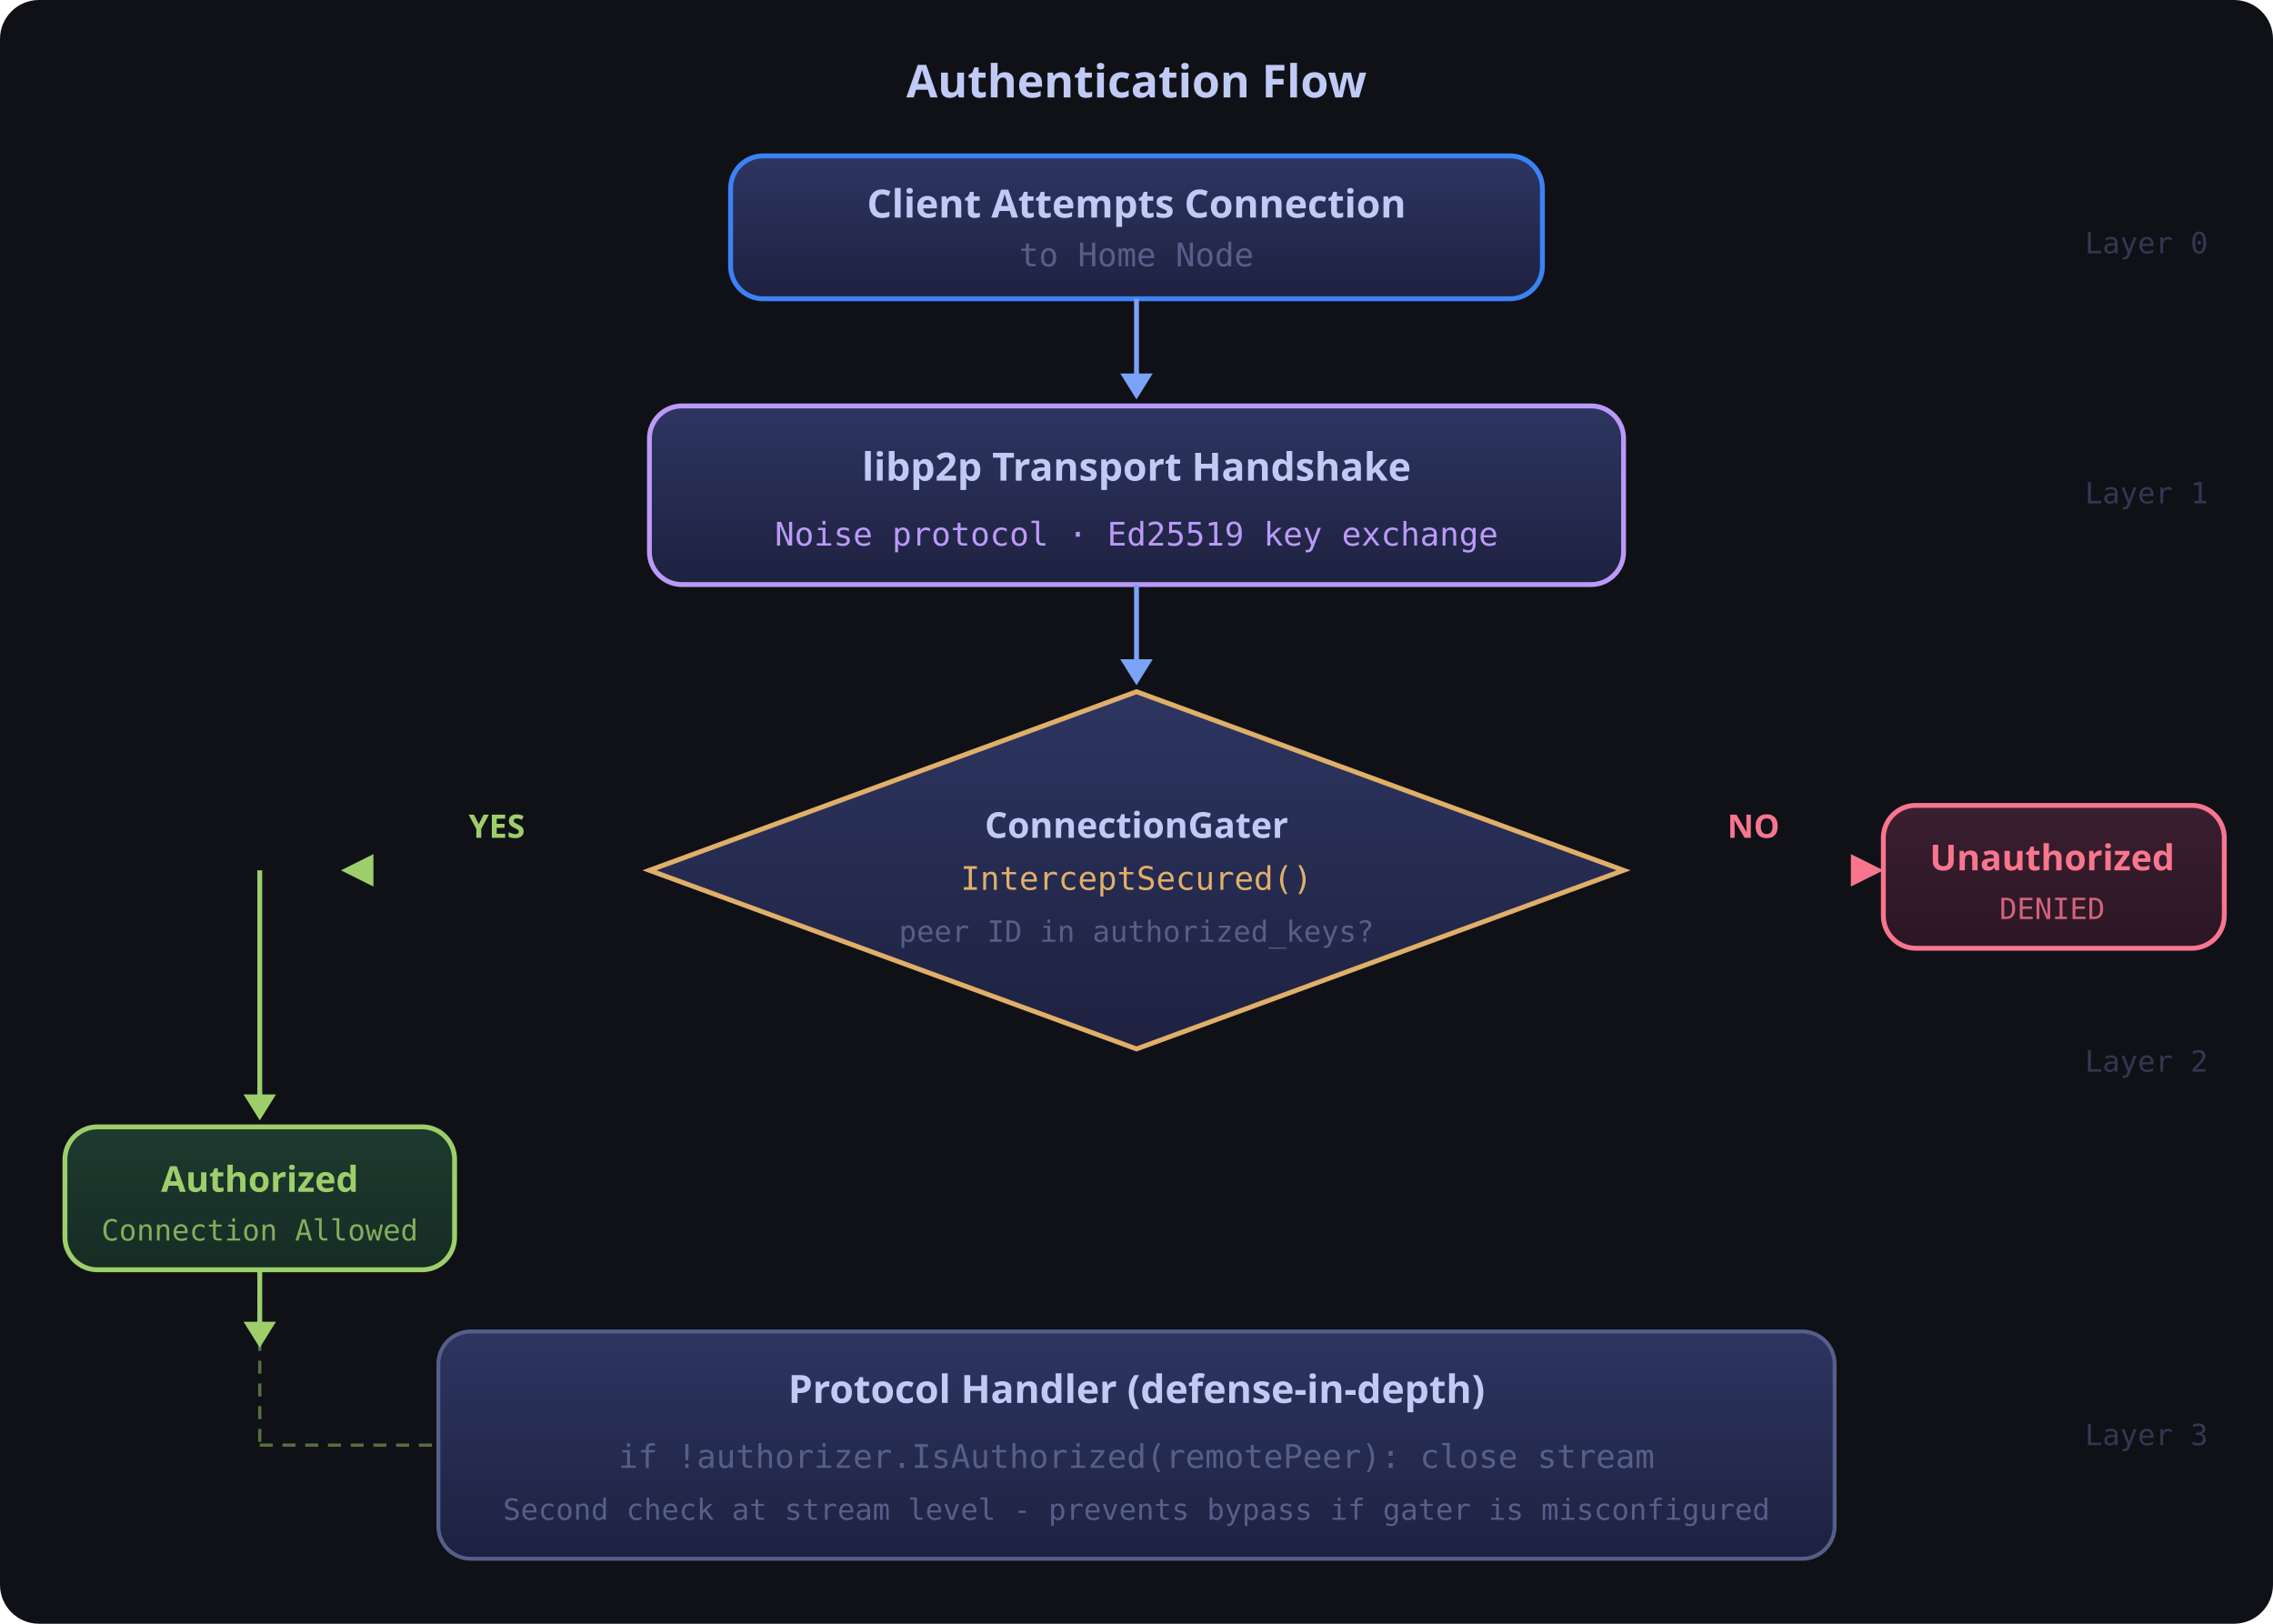
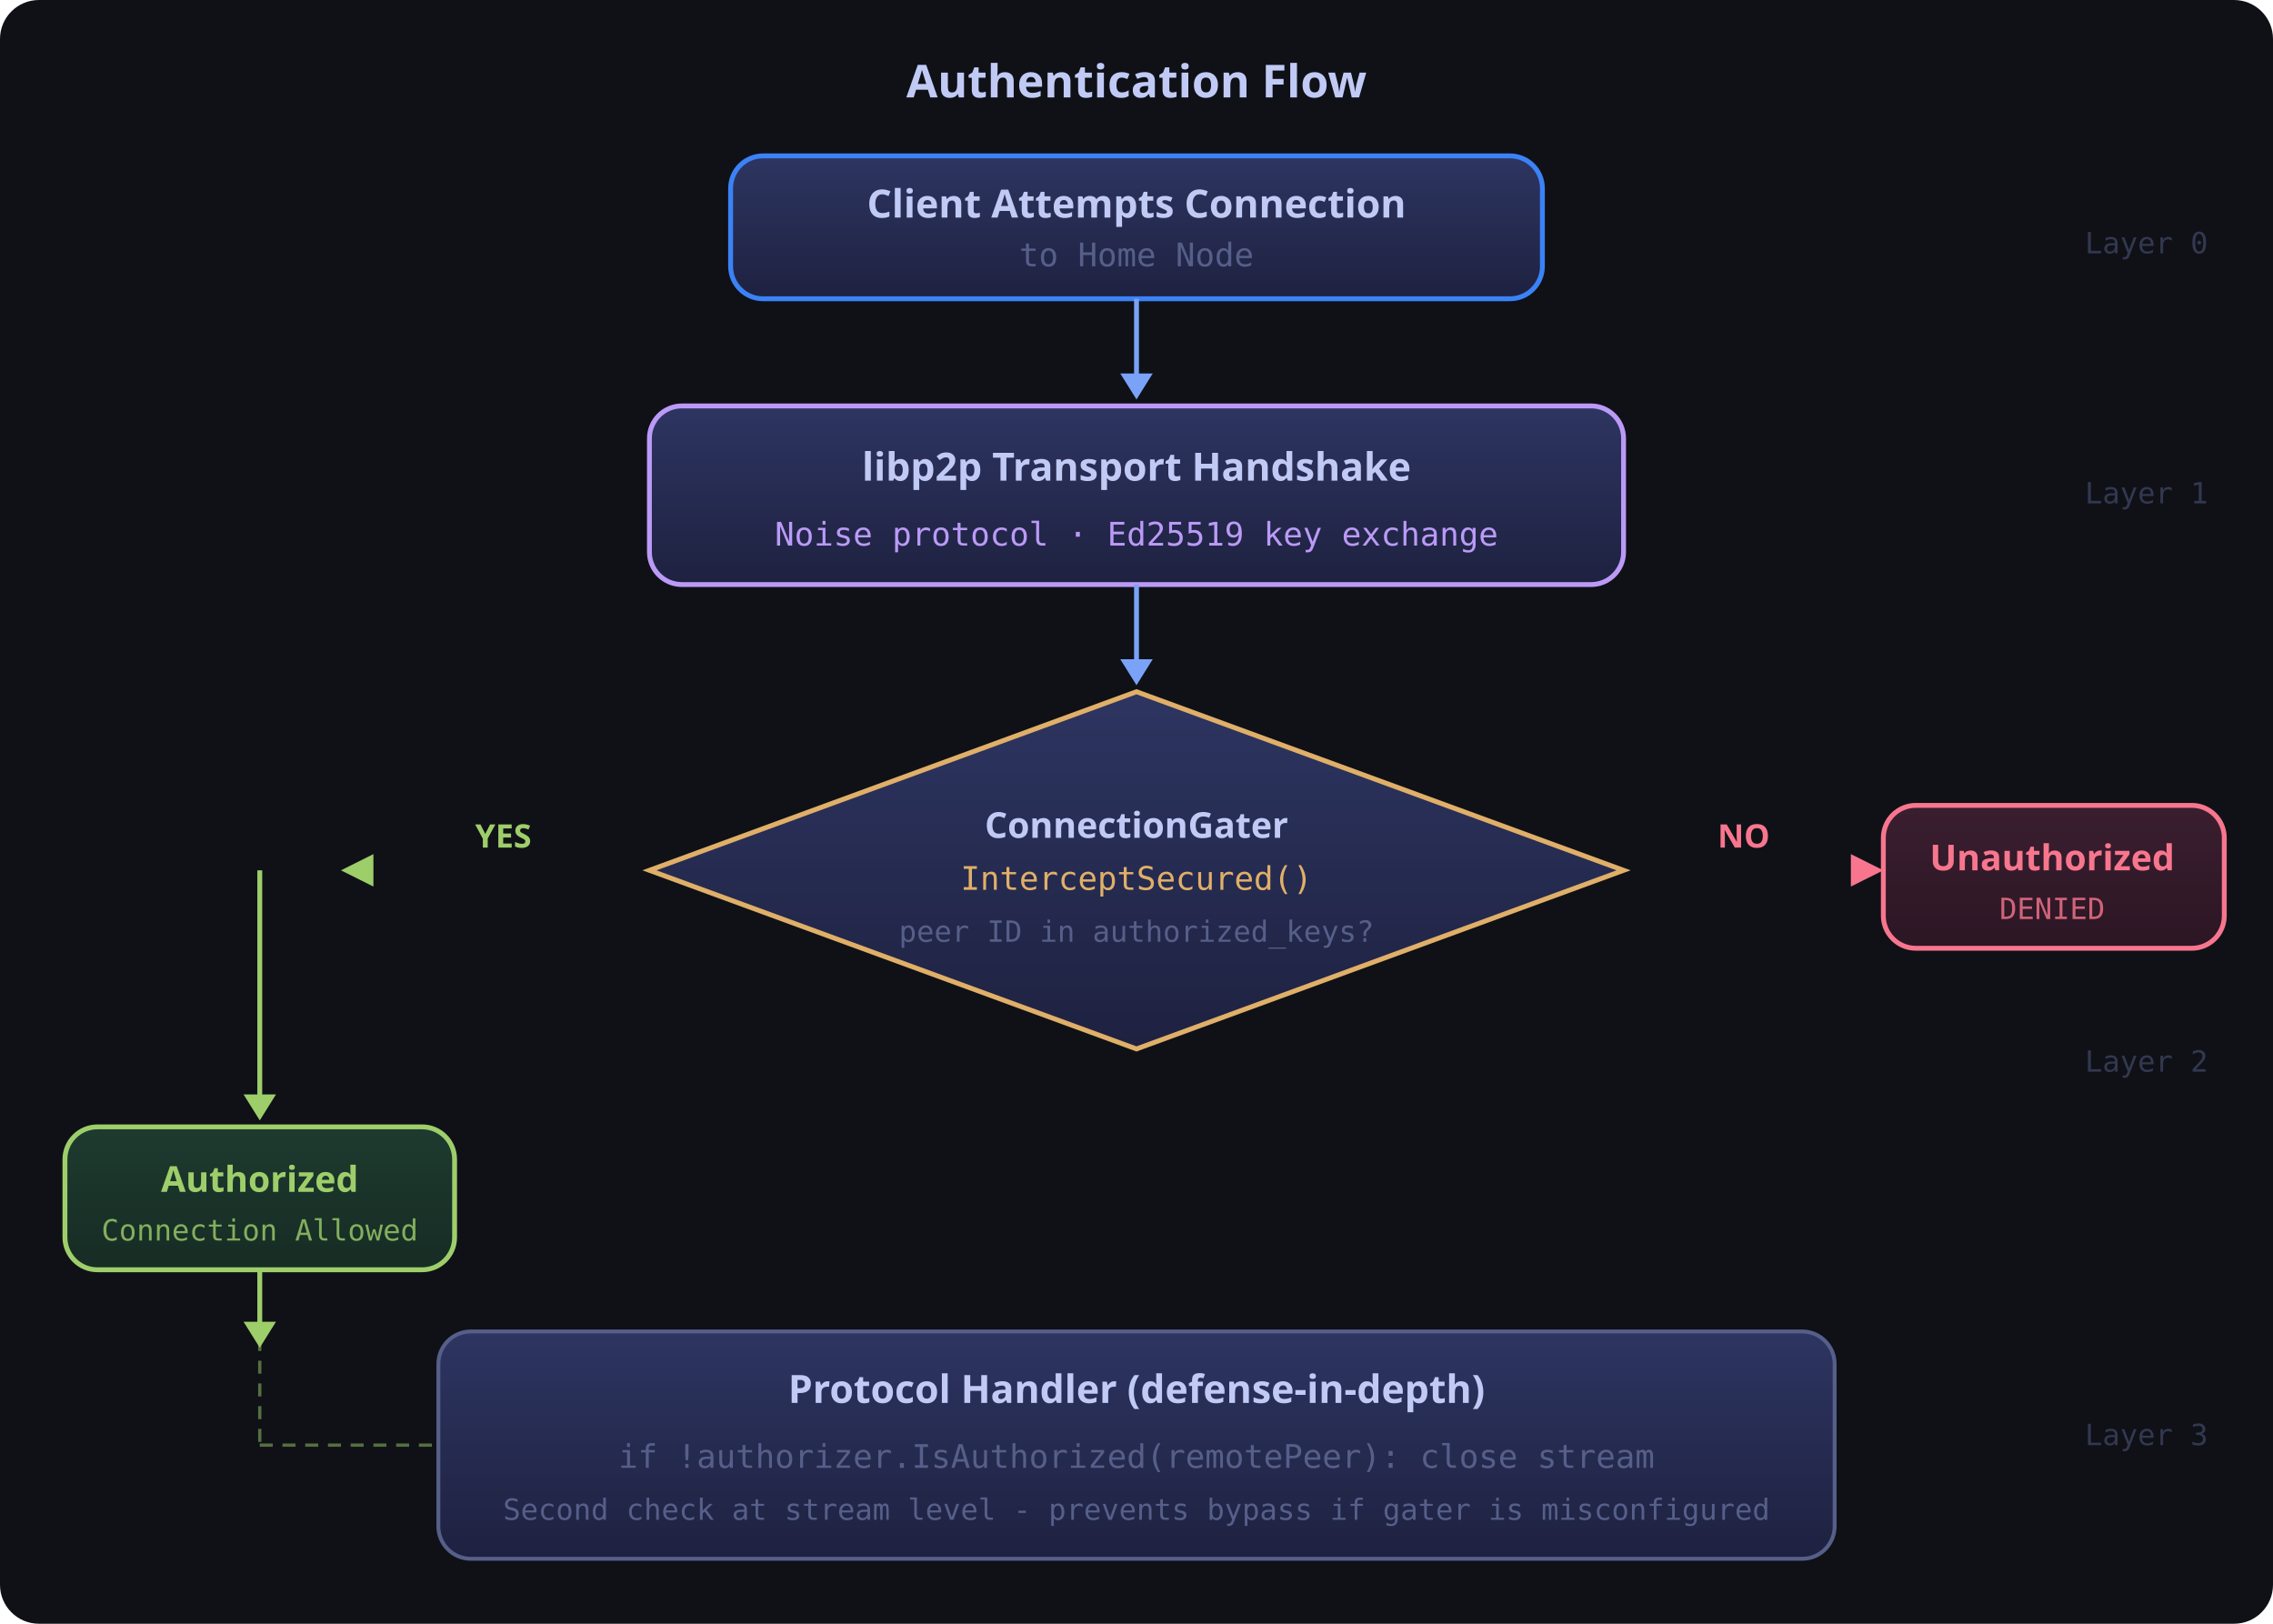
<svg xmlns="http://www.w3.org/2000/svg" viewBox="0 0 700 500" width="700" height="500">
  <defs>
    <linearGradient id="nodeFill" x1="0%" y1="0%" x2="0%" y2="100%">
      <stop offset="0%" style="stop-color:#2d3561;stop-opacity:1" />
      <stop offset="100%" style="stop-color:#1e2140;stop-opacity:1" />
    </linearGradient>
    <linearGradient id="successFill" x1="0%" y1="0%" x2="0%" y2="100%">
      <stop offset="0%" style="stop-color:#1e3a2f;stop-opacity:1" />
      <stop offset="100%" style="stop-color:#162c24;stop-opacity:1" />
    </linearGradient>
    <linearGradient id="denyFill" x1="0%" y1="0%" x2="0%" y2="100%">
      <stop offset="0%" style="stop-color:#3a1e2f;stop-opacity:1" />
      <stop offset="100%" style="stop-color:#2c1624;stop-opacity:1" />
    </linearGradient>
    <filter id="glow">
      <feGaussianBlur stdDeviation="3" result="coloredBlur" />
      <feMerge>
        <feMergeNode in="coloredBlur" />
        <feMergeNode in="SourceGraphic" />
      </feMerge>
    </filter>
  </defs>
  <rect width="700" height="500" rx="12" fill="#0f1117" />
  <text x="350" y="30" font-family="system-ui, sans-serif" font-size="14" fill="#c0caf5" text-anchor="middle" font-weight="600">Authentication Flow</text>
  <rect x="225" y="48" width="250" height="44" rx="10" fill="url(#nodeFill)" stroke="#3b82f6" stroke-width="1.5" />
  <text x="350" y="67" font-family="system-ui, sans-serif" font-size="12" fill="#c0caf5" text-anchor="middle" font-weight="600">Client Attempts Connection</text>
  <text x="350" y="82" font-family="SF Mono, monospace" font-size="10" fill="#565f89" text-anchor="middle">to Home Node</text>
  <line x1="350" y1="92" x2="350" y2="118" stroke="#7aa2f7" stroke-width="1.5" />
  <polygon points="345,115 355,115 350,123" fill="#7aa2f7" />
  <rect x="200" y="125" width="300" height="55" rx="10" fill="url(#nodeFill)" stroke="#bb9af7" stroke-width="1.5" />
  <text x="350" y="148" font-family="system-ui, sans-serif" font-size="12" fill="#c0caf5" text-anchor="middle" font-weight="600">libp2p Transport Handshake</text>
  <text x="350" y="168" font-family="SF Mono, monospace" font-size="10" fill="#bb9af7" text-anchor="middle">Noise protocol · Ed25519 key exchange</text>
  <line x1="350" y1="180" x2="350" y2="206" stroke="#7aa2f7" stroke-width="1.5" />
  <polygon points="345,203 355,203 350,211" fill="#7aa2f7" />
  <polygon points="350,213 500,268 350,323 200,268" fill="url(#nodeFill)" stroke="#e0af68" stroke-width="1.5" />
  <text x="350" y="258" font-family="system-ui, sans-serif" font-size="11" fill="#c0caf5" text-anchor="middle" font-weight="600">ConnectionGater</text>
  <text x="350" y="274" font-family="SF Mono, monospace" font-size="10" fill="#e0af68" text-anchor="middle">InterceptSecured()</text>
  <text x="350" y="290" font-family="SF Mono, monospace" font-size="9" fill="#565f89" text-anchor="middle">peer ID in authorized_keys?</text>
  <line x1="200" y1="268" x2="110" y2="268" stroke="#9ece6a" stroke-width="2" filter="url(#glow)" />
  <polygon points="115,263 115,273 105,268" fill="#9ece6a" />
  <line x1="80" y1="268" x2="80" y2="340" stroke="#9ece6a" stroke-width="1.5" />
  <polygon points="75,337 85,337 80,345" fill="#9ece6a" />
  <line x1="500" y1="268" x2="575" y2="268" stroke="#f7768e" stroke-width="2" filter="url(#glow)" />
  <polygon points="570,263 570,273 580,268" fill="#f7768e" />
-   <text x="153" y="258" font-family="system-ui, sans-serif" font-size="10" fill="#9ece6a" text-anchor="middle" font-weight="600">YES</text>
-   <text x="540" y="258" font-family="system-ui, sans-serif" font-size="10" fill="#f7768e" text-anchor="middle" font-weight="600">NO</text>
+   <text x="155" y="261" font-family="system-ui, sans-serif" font-size="10" fill="#9ece6a" text-anchor="middle" font-weight="600">YES</text>
+   <text x="537" y="261" font-family="system-ui, sans-serif" font-size="10" fill="#f7768e" text-anchor="middle" font-weight="600">NO</text>
  <rect x="20" y="347" width="120" height="44" rx="10" fill="url(#successFill)" stroke="#9ece6a" stroke-width="1.5" />
  <text x="80" y="367" font-family="system-ui, sans-serif" font-size="11" fill="#9ece6a" text-anchor="middle" font-weight="600">Authorized</text>
  <text x="80" y="382" font-family="SF Mono, monospace" font-size="9" fill="#9ece6a" text-anchor="middle" opacity="0.8">Connection Allowed</text>
  <rect x="580" y="248" width="105" height="44" rx="10" fill="url(#denyFill)" stroke="#f7768e" stroke-width="1.5" />
  <text x="632" y="268" font-family="system-ui, sans-serif" font-size="11" fill="#f7768e" text-anchor="middle" font-weight="600">Unauthorized</text>
  <text x="632" y="283" font-family="SF Mono, monospace" font-size="9" fill="#f7768e" text-anchor="middle" opacity="0.8">DENIED</text>
  <line x1="80" y1="391" x2="80" y2="410" stroke="#9ece6a" stroke-width="1.5" />
  <polygon points="75,407 85,407 80,415" fill="#9ece6a" />
  <rect x="135" y="410" width="430" height="70" rx="10" fill="url(#nodeFill)" stroke="#565f89" stroke-width="1.2" />
  <text x="350" y="432" font-family="system-ui, sans-serif" font-size="12" fill="#c0caf5" text-anchor="middle" font-weight="600">Protocol Handler (defense-in-depth)</text>
  <text x="350" y="452" font-family="SF Mono, monospace" font-size="10" fill="#565f89" text-anchor="middle">if !authorizer.IsAuthorized(remotePeer): close stream</text>
  <text x="350" y="468" font-family="SF Mono, monospace" font-size="9" fill="#565f89" text-anchor="middle">Second check at stream level - prevents bypass if gater is misconfigured</text>
  <line x1="80" y1="391" x2="80" y2="445" stroke="#9ece6a" stroke-width="1" stroke-dasharray="4,3" opacity="0.5" />
  <line x1="80" y1="445" x2="135" y2="445" stroke="#9ece6a" stroke-width="1" stroke-dasharray="4,3" opacity="0.5" />
  <text x="680" y="78" font-family="SF Mono, monospace" font-size="9" fill="#565f89" text-anchor="end" opacity="0.5">Layer 0</text>
  <text x="680" y="155" font-family="SF Mono, monospace" font-size="9" fill="#565f89" text-anchor="end" opacity="0.5">Layer 1</text>
  <text x="680" y="330" font-family="SF Mono, monospace" font-size="9" fill="#565f89" text-anchor="end" opacity="0.5">Layer 2</text>
  <text x="680" y="445" font-family="SF Mono, monospace" font-size="9" fill="#565f89" text-anchor="end" opacity="0.5">Layer 3</text>
</svg>
